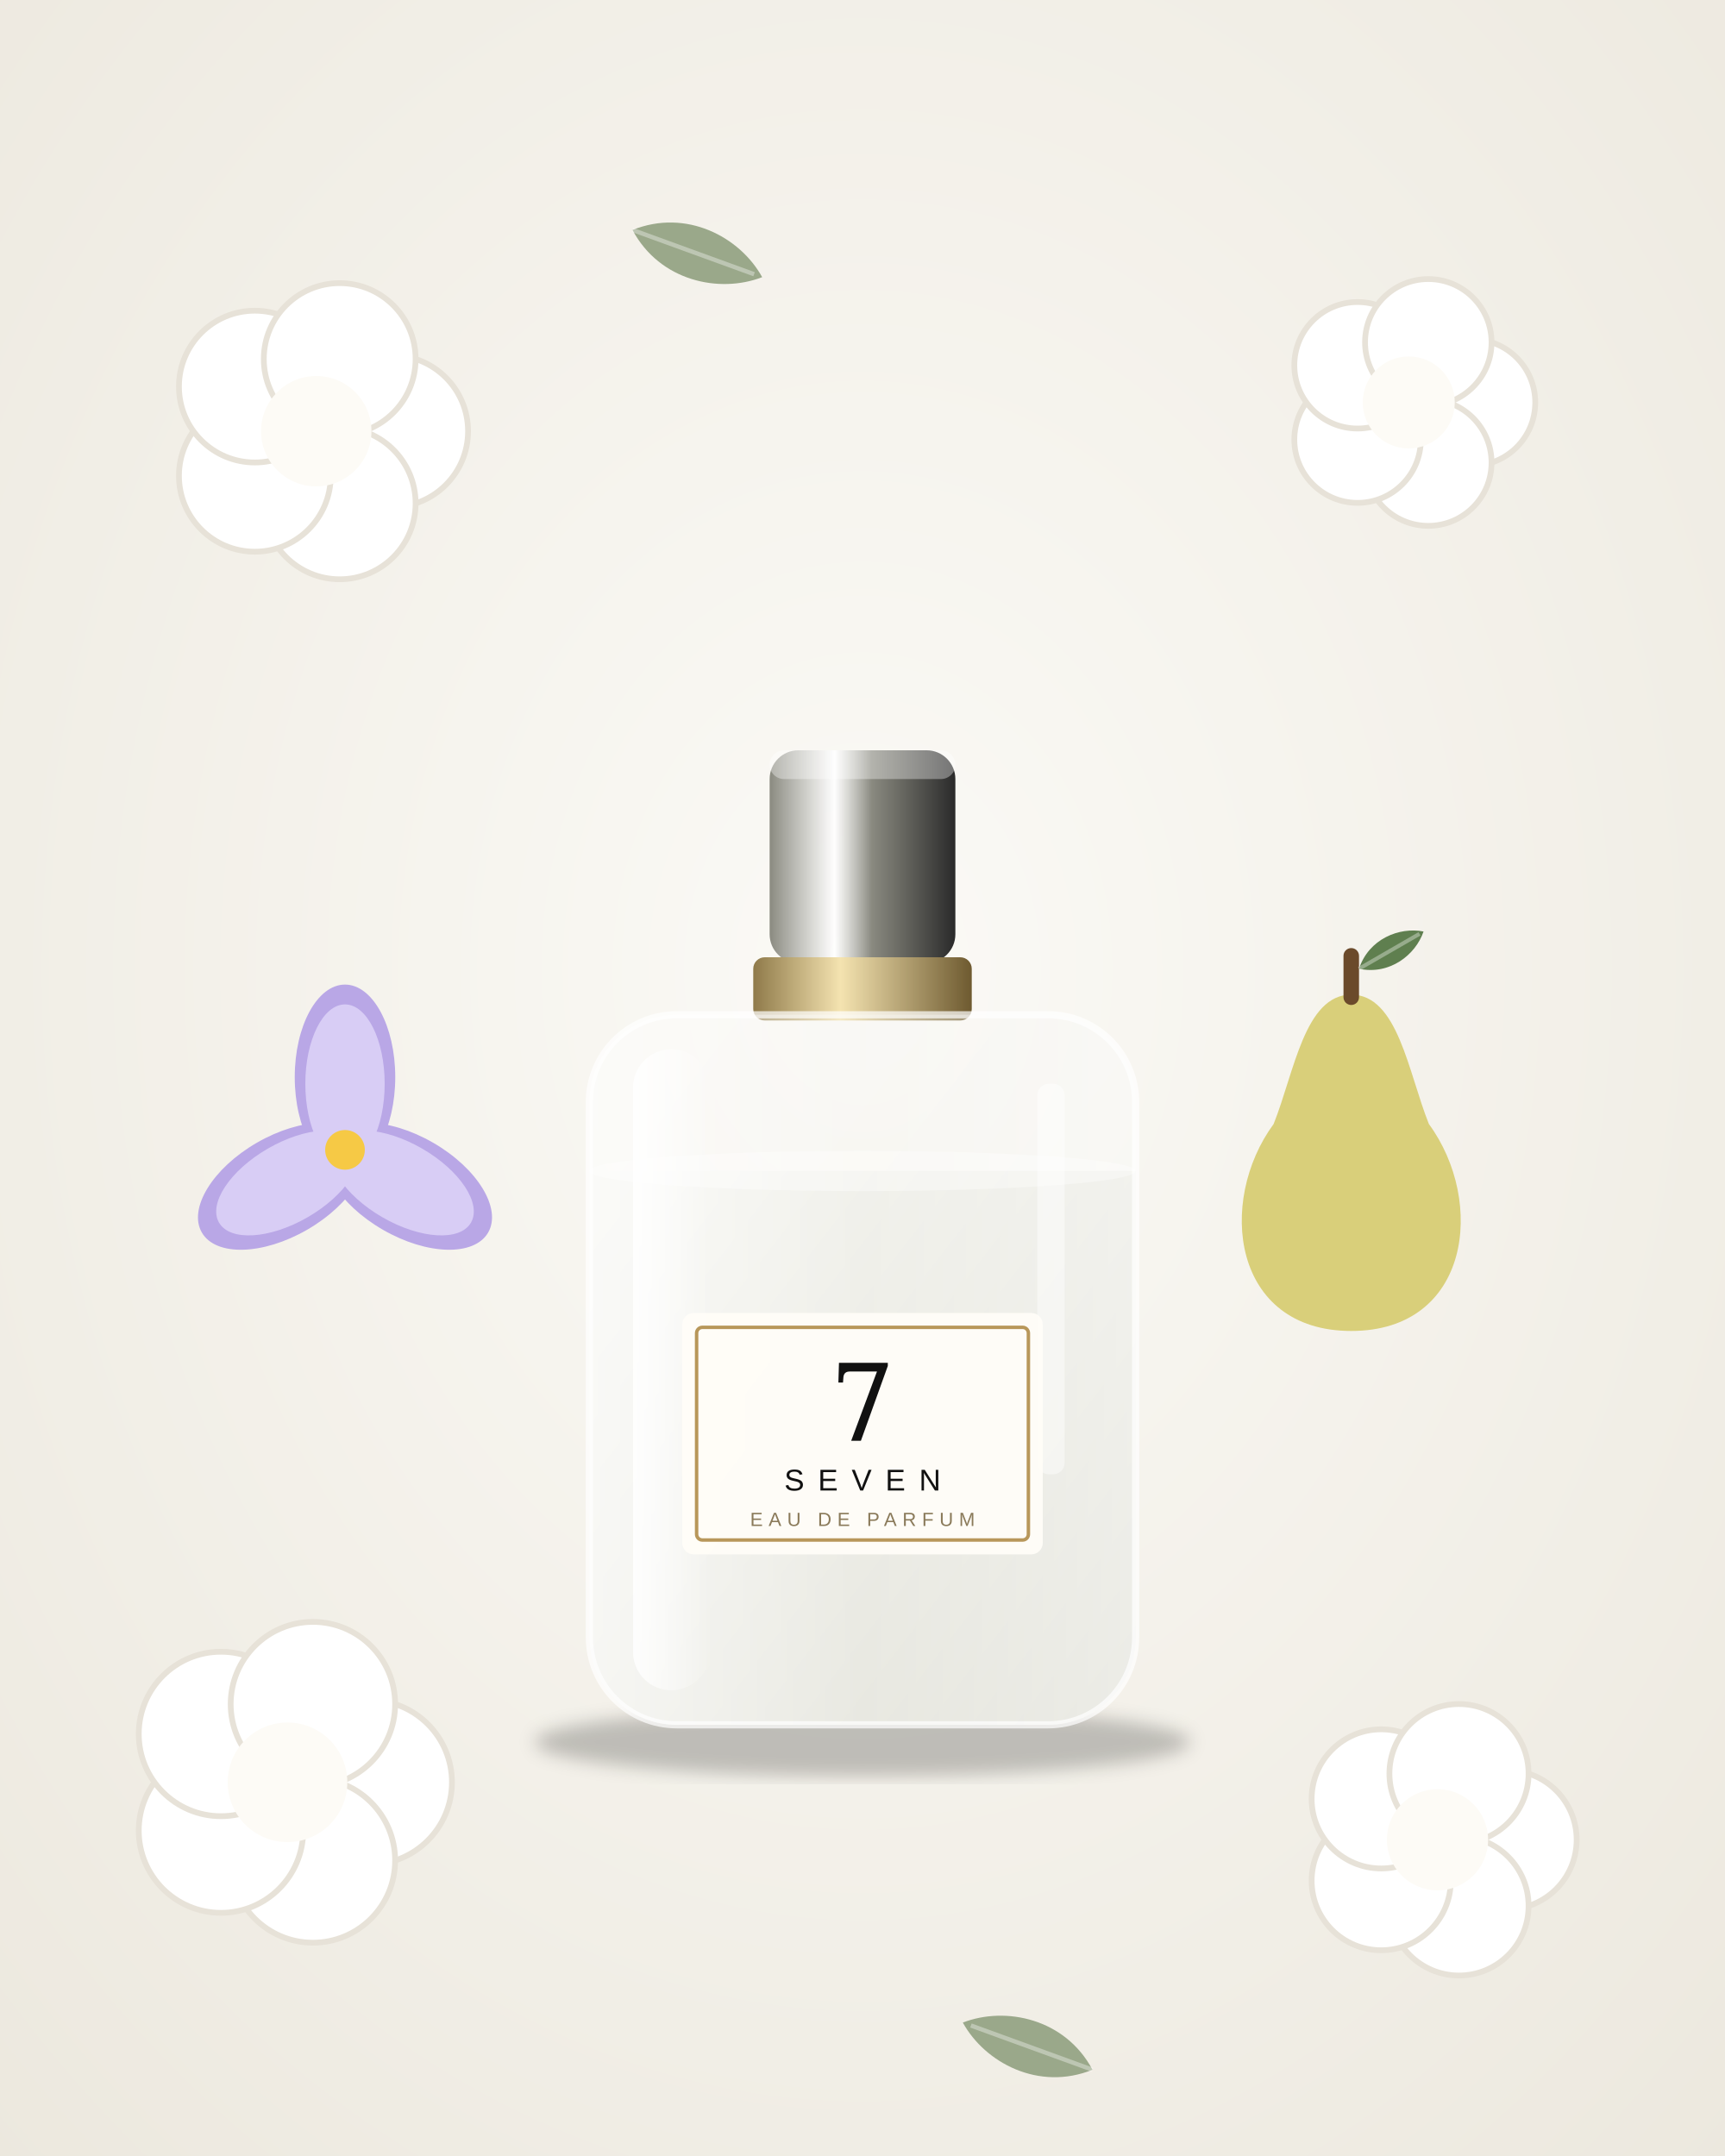
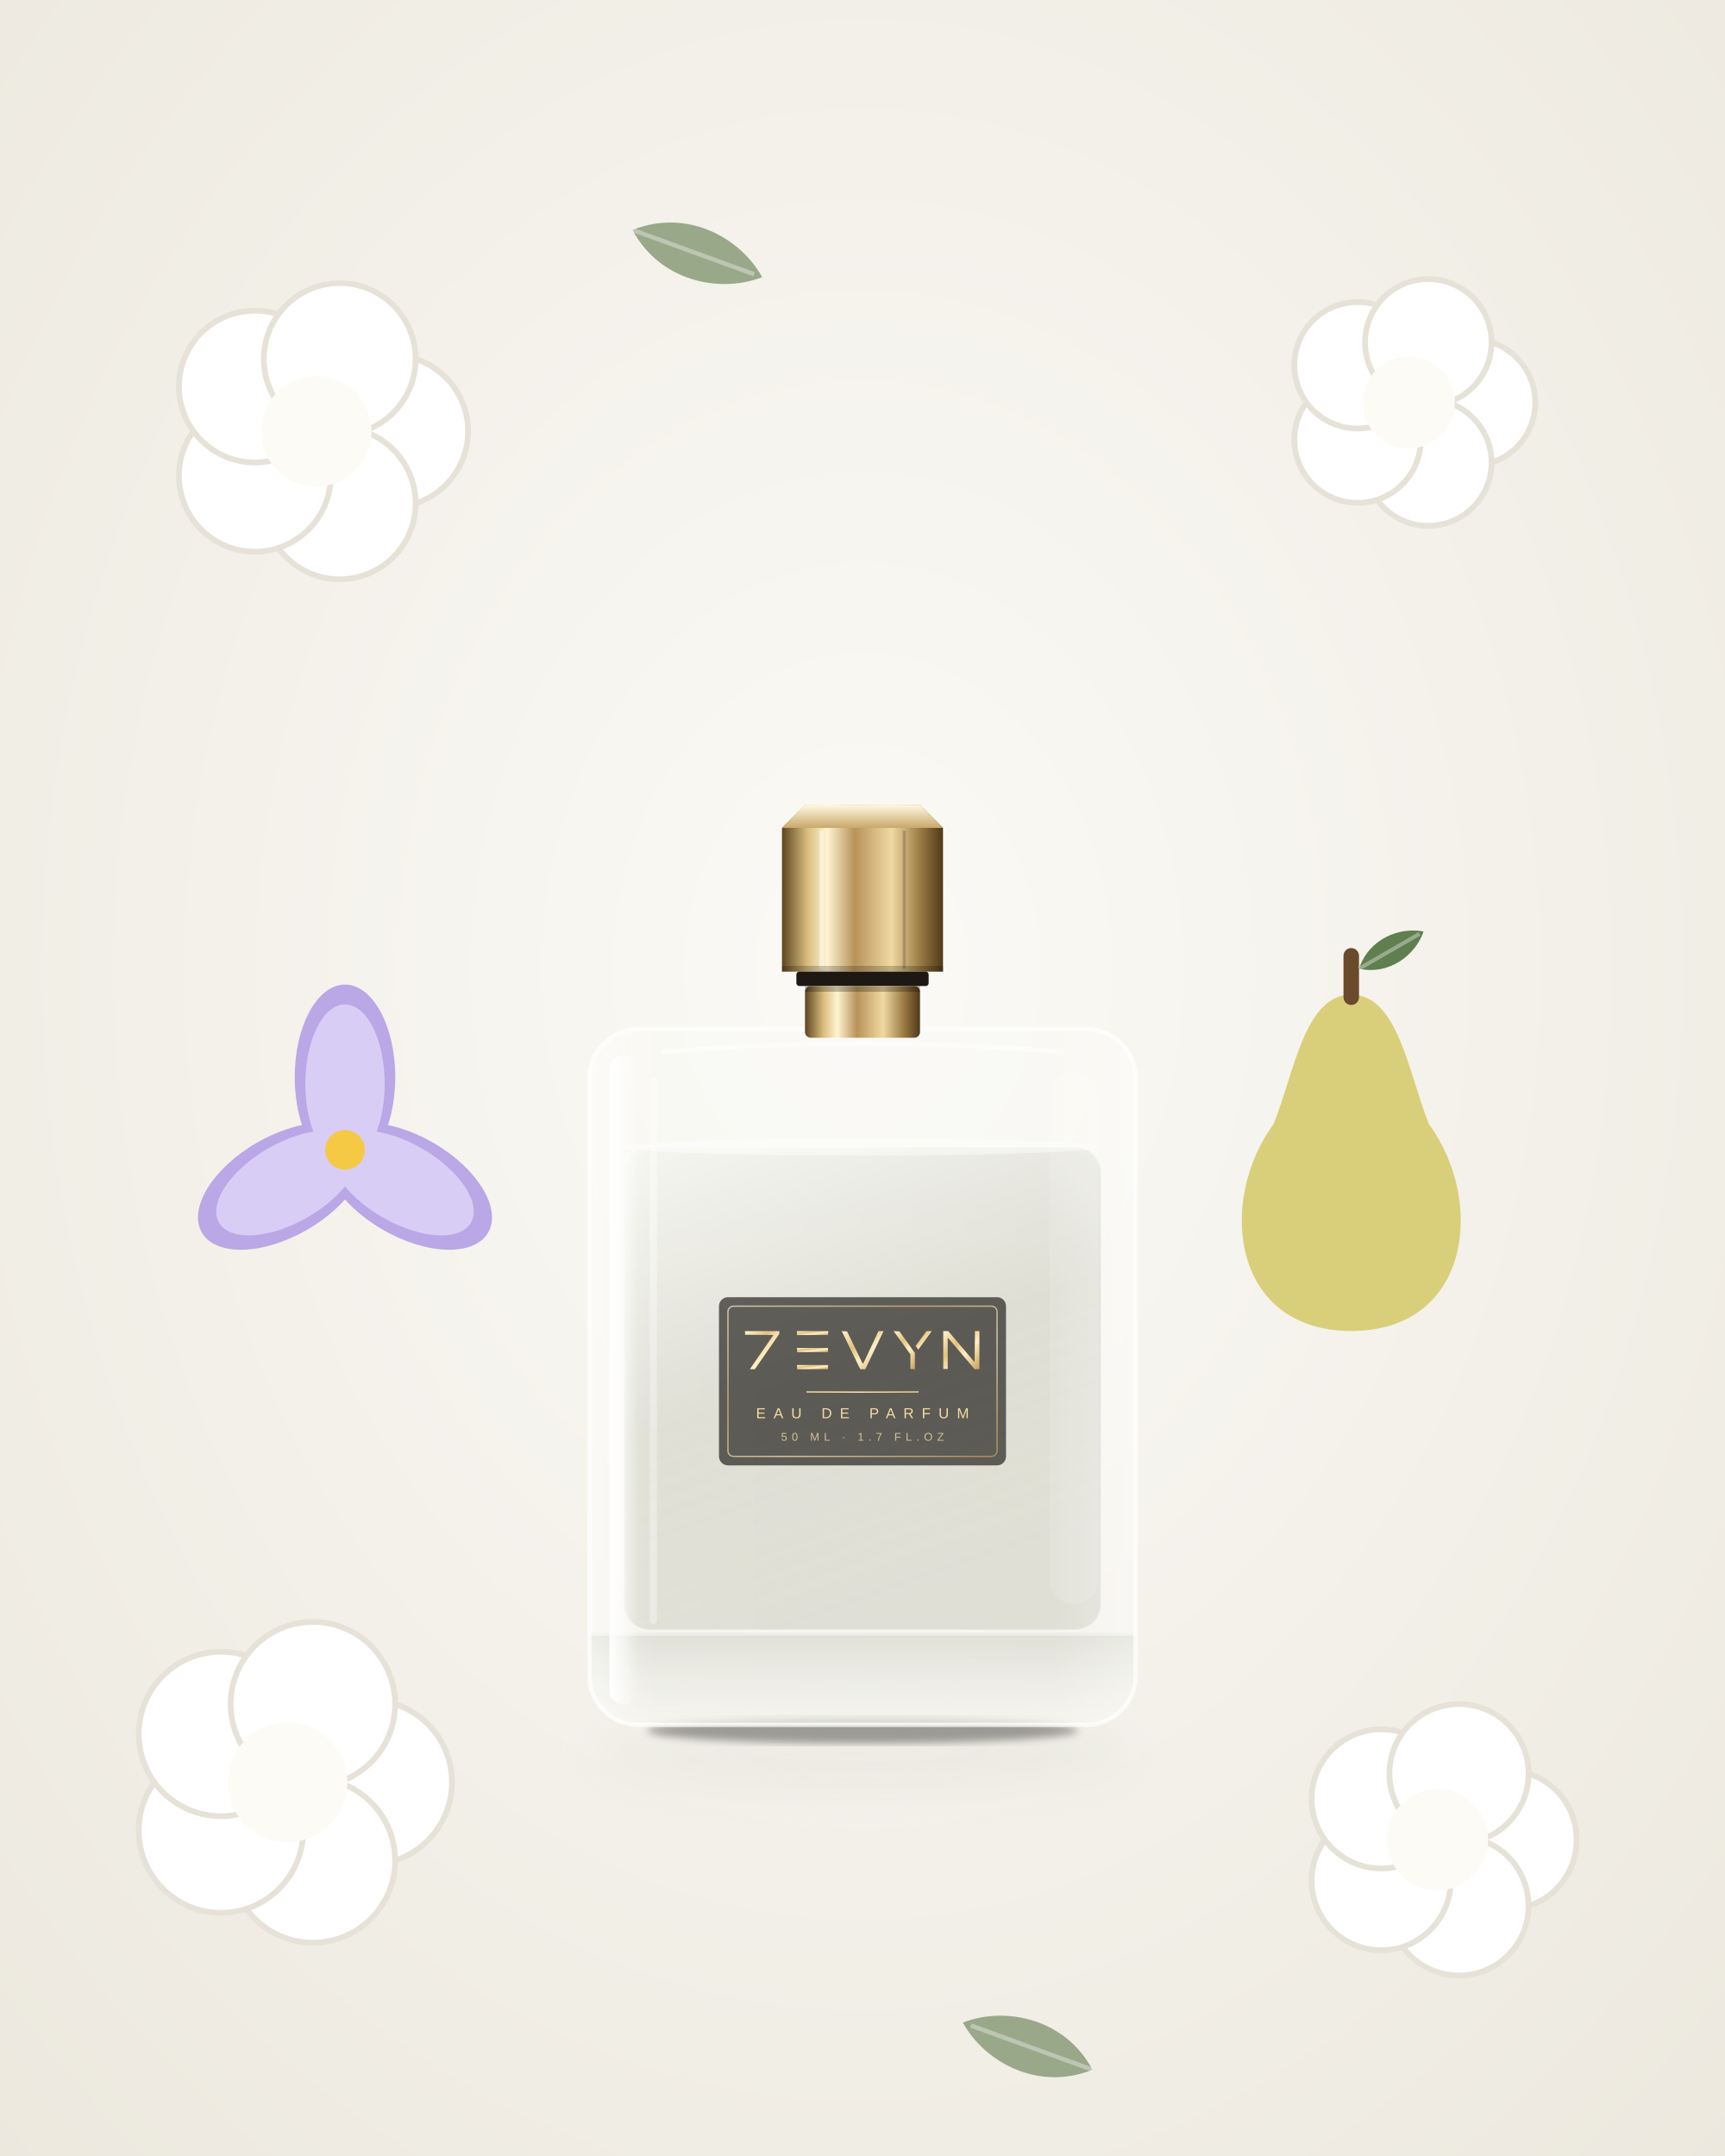
<svg xmlns="http://www.w3.org/2000/svg" viewBox="0 0 600 750">
  <defs>
    <radialGradient id="bg" cx="50%" cy="45%" r="75%">
      <stop offset="0" stop-color="#fbfaf6" />
      <stop offset="1" stop-color="#ece8de" />
    </radialGradient>
-     <linearGradient id="glass" x1="0" y1="0" x2="1" y2="0">
-       <stop offset="0" stop-color="#fff" stop-opacity="0.55" />
-       <stop offset="0.5" stop-color="#fff" stop-opacity="0.12" />
-       <stop offset="1" stop-color="#fff" stop-opacity="0.4" />
+     <linearGradient id="fl-liquid" x1="0" y1="0" x2="0.35" y2="1">
+       <stop offset="0" stop-color="#f5f5f0" />
+       <stop offset="0.55" stop-color="#dcdcd2" />
+       <stop offset="1" stop-color="#dcdcd2" stop-opacity="0.95" />
    </linearGradient>
-     <linearGradient id="liquid" x1="0" y1="0" x2="1" y2="1">
-       <stop offset="0" stop-color="#f5f5f0" />
-       <stop offset="1" stop-color="#dcdcd2" />
+     <linearGradient id="fl-base" x1="0" y1="0" x2="0" y2="1">
+       <stop offset="0" stop-color="#dcdcd2" stop-opacity="0.95" />
+       <stop offset="1" stop-color="#f5f5f0" stop-opacity="0.6" />
    </linearGradient>
-     <linearGradient id="cap" x1="0" y1="0" x2="1" y2="0">
-       <stop offset="0" stop-color="#8a8a80" />
-       <stop offset="0.35" stop-color="#ffffff" stop-opacity="0.9" />
-       <stop offset="0.55" stop-color="#8a8a80" />
-       <stop offset="1" stop-color="#2a2a2a" />
+     <linearGradient id="fl-glass" x1="0" y1="0" x2="1" y2="0">
+       <stop offset="0" stop-color="#fff" stop-opacity="0.5" />
+       <stop offset="0.12" stop-color="#fff" stop-opacity="0.08" />
+       <stop offset="0.85" stop-color="#fff" stop-opacity="0.05" />
+       <stop offset="1" stop-color="#fff" stop-opacity="0.38" />
    </linearGradient>
-     <linearGradient id="collar" x1="0" y1="0" x2="1" y2="0">
-       <stop offset="0" stop-color="#8f7a4a" />
-       <stop offset="0.4" stop-color="#f4e3b0" />
-       <stop offset="1" stop-color="#6e5a30" />
+     <linearGradient id="fl-shine" x1="0" y1="0" x2="1" y2="0">
+       <stop offset="0" stop-color="#fff" stop-opacity="0.95" />
+       <stop offset="1" stop-color="#fff" stop-opacity="0" />
+     </linearGradient>
+     <linearGradient id="fl-foil" x1="0" y1="0" x2="1" y2="1">
+       <stop offset="0" stop-color="#fff3cf" />
+       <stop offset="0.35" stop-color="#e2c27f" />
+       <stop offset="0.6" stop-color="#fff0c4" />
+       <stop offset="1" stop-color="#c9a05a" />
+     </linearGradient>
+     <linearGradient id="cap-gold" x1="0" y1="0" x2="1" y2="0">
+       <stop offset="0" stop-color="#5e4520" />
+       <stop offset="0.16" stop-color="#d9bd7f" />
+       <stop offset="0.28" stop-color="#fff4d2" />
+       <stop offset="0.45" stop-color="#b8935a" />
+       <stop offset="0.68" stop-color="#f0d9a2" />
+       <stop offset="0.86" stop-color="#9a7a43" />
+       <stop offset="1" stop-color="#4e391a" />
+     </linearGradient>
+     <linearGradient id="cap-top" x1="0" y1="0" x2="0" y2="1">
+       <stop offset="0" stop-color="#fff8e2" />
+       <stop offset="1" stop-color="#c9a86a" />
    </linearGradient>
    <linearGradient id="shine" x1="0" y1="0" x2="1" y2="0">
      <stop offset="0" stop-color="#fff" stop-opacity="0.85" />
      <stop offset="1" stop-color="#fff" stop-opacity="0" />
    </linearGradient>
    <linearGradient id="fade" x1="0" y1="0" x2="0" y2="1">
      <stop offset="0" stop-color="#fff" stop-opacity="0.35" />
      <stop offset="1" stop-color="#fff" stop-opacity="0" />
    </linearGradient>
+     <clipPath id="fl-body">
+       <rect x="10" y="36" width="380" height="484" rx="34" />
+     </clipPath>
    <filter id="soft">
      <feGaussianBlur stdDeviation="3" />
    </filter>
    <filter id="blur18">
      <feGaussianBlur stdDeviation="18" />
+     </filter>
+     <filter id="fl-blur" x="-30%" y="-200%" width="160%" height="500%">
+       <feGaussianBlur stdDeviation="14" />
    </filter>
  </defs>
  <rect width="600" height="750" fill="url(#bg)" />
  <g transform="translate(110 150)">
    <circle cx="26.4" cy="0" r="26.4" fill="#ffffff" stroke="#e7e2d8" stroke-width="2" />
    <circle cx="8.158" cy="25.108" r="26.4" fill="#ffffff" stroke="#e7e2d8" stroke-width="2" />
    <circle cx="-21.358" cy="15.518" r="26.4" fill="#ffffff" stroke="#e7e2d8" stroke-width="2" />
    <circle cx="-21.358" cy="-15.518" r="26.4" fill="#ffffff" stroke="#e7e2d8" stroke-width="2" />
    <circle cx="8.158" cy="-25.108" r="26.4" fill="#ffffff" stroke="#e7e2d8" stroke-width="2" />
    <circle r="19.2" fill="#fdfbf6" />
  </g>
  <g transform="translate(490 140)">
    <circle cx="22" cy="0" r="22" fill="#ffffff" stroke="#e7e2d8" stroke-width="2" />
    <circle cx="6.798" cy="20.923" r="22" fill="#ffffff" stroke="#e7e2d8" stroke-width="2" />
    <circle cx="-17.798" cy="12.931" r="22" fill="#ffffff" stroke="#e7e2d8" stroke-width="2" />
    <circle cx="-17.798" cy="-12.931" r="22" fill="#ffffff" stroke="#e7e2d8" stroke-width="2" />
    <circle cx="6.798" cy="-20.923" r="22" fill="#ffffff" stroke="#e7e2d8" stroke-width="2" />
    <circle r="16" fill="#fdfbf6" />
  </g>
  <g transform="translate(100 620)">
    <circle cx="28.6" cy="0" r="28.6" fill="#ffffff" stroke="#e7e2d8" stroke-width="2" />
    <circle cx="8.838" cy="27.2" r="28.6" fill="#ffffff" stroke="#e7e2d8" stroke-width="2" />
    <circle cx="-23.138" cy="16.811" r="28.6" fill="#ffffff" stroke="#e7e2d8" stroke-width="2" />
    <circle cx="-23.138" cy="-16.811" r="28.6" fill="#ffffff" stroke="#e7e2d8" stroke-width="2" />
    <circle cx="8.838" cy="-27.2" r="28.6" fill="#ffffff" stroke="#e7e2d8" stroke-width="2" />
    <circle r="20.8" fill="#fdfbf6" />
  </g>
  <g transform="translate(500 640)">
    <circle cx="24.2" cy="0" r="24.2" fill="#ffffff" stroke="#e7e2d8" stroke-width="2" />
    <circle cx="7.478" cy="23.016" r="24.2" fill="#ffffff" stroke="#e7e2d8" stroke-width="2" />
    <circle cx="-19.578" cy="14.224" r="24.2" fill="#ffffff" stroke="#e7e2d8" stroke-width="2" />
    <circle cx="-19.578" cy="-14.224" r="24.2" fill="#ffffff" stroke="#e7e2d8" stroke-width="2" />
    <circle cx="7.478" cy="-23.016" r="24.2" fill="#ffffff" stroke="#e7e2d8" stroke-width="2" />
    <circle r="17.6" fill="#fdfbf6" />
  </g>
  <g transform="translate(470 400) scale(0.9)">
    <path d="M0 -60 C 18 -60 22 -30 30 -10 C 52 20 46 70 0 70 C -46 70 -52 20 -30 -10 C -22 -30 -18 -60 0 -60 Z" fill="#d9cf7a" />
    <rect x="-3" y="-78" width="6" height="22" rx="3" fill="#6b4a2b" />
    <g transform="translate(3 -70) rotate(-30)">
      <path d="M0 0 C 9 -8.1, 21.6 -6.3, 28.8 0 C 21.6 6.3, 9 8.1, 0 0 Z" fill="#5f7f4f" />
      <path d="M0 0 L 27 0" stroke="#fff" stroke-opacity="0.35" stroke-width="1.5" />
    </g>
  </g>
  <g transform="translate(120 400)">
    <ellipse cx="0" cy="25.3" rx="17.48" ry="32.2" transform="rotate(60)" fill="#b9a7e6" />
    <ellipse cx="0" cy="25.3" rx="17.48" ry="32.2" transform="rotate(180)" fill="#b9a7e6" />
    <ellipse cx="0" cy="25.3" rx="17.48" ry="32.2" transform="rotate(300)" fill="#b9a7e6" />
    <ellipse cx="0" cy="-23" rx="13.8" ry="27.6" transform="rotate(0)" fill="#d8cdf5" />
    <ellipse cx="0" cy="-23" rx="13.8" ry="27.6" transform="rotate(120)" fill="#d8cdf5" />
    <ellipse cx="0" cy="-23" rx="13.8" ry="27.6" transform="rotate(240)" fill="#d8cdf5" />
    <circle r="6.9" fill="#f6c945" />
  </g>
  <g transform="translate(220 80) rotate(20)">
    <path d="M0 0 C 15 -13.5, 36 -10.5, 48 0 C 36 10.5, 15 13.5, 0 0 Z" fill="#9aa88a" />
    <path d="M0 0 L 45 0" stroke="#fff" stroke-opacity="0.35" stroke-width="1.5" />
  </g>
  <g transform="translate(380 720) rotate(-160)">
    <path d="M0 0 C 15 -13.5, 36 -10.5, 48 0 C 36 10.5, 15 13.5, 0 0 Z" fill="#9aa88a" />
    <path d="M0 0 L 45 0" stroke="#fff" stroke-opacity="0.35" stroke-width="1.5" />
  </g>
-   <ellipse cx="300" cy="606" rx="114" ry="12" fill="#000" opacity="0.22" filter="url(#soft)" />
-   <rect x="267.7" y="261" width="64.6" height="74" rx="10" fill="url(#cap)" />
-   <rect x="267.7" y="261" width="64.6" height="10" rx="5" fill="#fff" opacity="0.35" />
-   <rect x="262" y="333" width="76" height="22" rx="4" fill="url(#collar)" />
-   <rect x="205" y="353" width="190" height="247" rx="30.4" fill="url(#liquid)" opacity="0.18" />
-   <clipPath id="body">
-     <rect x="205" y="353" width="190" height="247" rx="30.4" />
-   </clipPath>
-   <g clip-path="url(#body)">
-     <rect x="205" y="407.34" width="190" height="247" fill="url(#liquid)" />
-     <ellipse cx="300" cy="407.34" rx="95" ry="7" fill="#fff" opacity="0.35" />
-     <rect x="205" y="353" width="190" height="247" fill="url(#glass)" />
-     <rect x="220.2" y="365" width="26.6" height="223" rx="13.3" fill="url(#shine)" />
-     <rect x="360.8" y="377" width="9.5" height="135.85" rx="4" fill="#fff" opacity="0.45" />
+   <g transform="translate(200.00 340.00) scale(0.5)">
+     <ellipse cx="200" cy="540" rx="185" ry="26" fill="url(#fl-liquid)" opacity="0.35" filter="url(#fl-blur)" />
+     <ellipse cx="200" cy="524" rx="150" ry="9" fill="#000" opacity="0.35" filter="url(#soft)" />
+     <rect x="162" y="4" width="76" height="44" rx="6" fill="#fff" opacity="0.18" stroke="#fff" stroke-opacity="0.6" stroke-width="2" />
+     <rect x="10" y="36" width="380" height="484" rx="34" fill="#fff" opacity="0.08" />
+     <g clip-path="url(#fl-body)">
+       <rect x="34" y="118" width="332" height="336" rx="18" fill="url(#fl-liquid)" />
+       <ellipse cx="200" cy="118" rx="166" ry="6" fill="#fff" opacity="0.4" />
+       <rect x="10" y="456" width="380" height="64" fill="url(#fl-base)" />
+       <rect x="10" y="456" width="380" height="2" fill="#fff" opacity="0.45" />
+       <rect x="10" y="36" width="380" height="484" fill="url(#fl-glass)" />
+       <rect x="24" y="54" width="20" height="452" rx="10" fill="url(#fl-shine)" />
+       <rect x="52" y="70" width="5" height="380" rx="2.5" fill="#fff" opacity="0.35" />
+       <rect x="330" y="66" width="34" height="370" rx="17" fill="#fff" opacity="0.12" />
+       <path d="M60 52 Q200 40 340 52" stroke="#fff" stroke-opacity="0.55" stroke-width="3" fill="none" />
+     </g>
+     <rect x="10" y="36" width="380" height="484" rx="34" fill="none" stroke="#fff" stroke-opacity="0.75" stroke-width="3" />
+     <rect x="34" y="118" width="332" height="336" rx="18" fill="none" stroke="#fff" stroke-opacity="0.22" stroke-width="1.5" />
+     <g transform="translate(200 281) scale(0.78) translate(-200 -281)">
+       <rect x="72" y="206" width="256" height="150" rx="8" fill="#0d0a07" opacity="0.62" />
+       <rect x="80" y="214" width="240" height="134" rx="5" fill="none" stroke="url(#fl-foil)" stroke-opacity="0.7" stroke-width="1.2" />
+       <g transform="translate(95 236) scale(0.25)" fill="url(#fl-foil)">
+         <path d="M 123 1 L 1 1 L 1 14 L 102 15 L 18 137 L 36 137 L 123 11 Z" />
+         <path d="M 186 1 L 186 15 L 297 15 L 298 1 Z" />
+         <path d="M 186 61 L 187 76 L 297 76 L 297 61 Z" />
+         <path d="M 186 122 L 187 137 L 297 137 L 297 122 Z" />
+         <path d="M 346 1 L 411 135 L 413 137 L 430 137 L 495 1 L 477 1 L 426 110 L 421 118 L 365 2 Z" />
+         <path d="M 531 1 L 591 84 L 591 136 L 607 137 L 607 79 L 552 2 Z" />
+         <path d="M 667 1 L 648 1 L 610 53 L 610 55 L 619 67 Z" />
+         <path d="M 708 1 L 708 136 L 724 136 L 724 27 L 726 26 L 820 137 L 837 137 L 837 1 L 821 1 L 820 112 L 726 1 Z" />
+       </g>
+       <rect x="150" y="290" width="100" height="1.2" fill="url(#fl-foil)" />
+       <text x="200" y="314" text-anchor="middle" font-size="13" letter-spacing="7" fill="#f3dca4" font-family="Jost, Arial, sans-serif">EAU DE PARFUM</text>
+       <text x="200" y="334" text-anchor="middle" font-size="10" letter-spacing="4" fill="#e8d3a2" opacity="0.85" font-family="Jost, Arial, sans-serif">50 ML · 1.7 FL.OZ</text>
+     </g>
+     <g transform="translate(100 -126)">
+       <path d="M44 22 L60 6 H140 L156 22 V122 H44 Z" fill="url(#cap-gold)" />
+       <path d="M60 6 H140 L156 22 H44 Z" fill="url(#cap-top)" />
+       <rect x="70" y="24" width="3" height="96" fill="#fff" opacity="0.45" />
+       <rect x="128" y="24" width="2" height="96" fill="#000" opacity="0.18" />
+       <rect x="44" y="118" width="112" height="4" fill="#000" opacity="0.2" />
+       <rect x="54" y="122" width="92" height="10" rx="2" fill="#1d1813" />
+       <rect x="60" y="132" width="80" height="36" rx="4" fill="url(#cap-gold)" />
+       <rect x="60" y="132" width="80" height="4" fill="#000" opacity="0.25" />
+     </g>
  </g>
-   <rect x="205" y="353" width="190" height="247" rx="30.4" fill="none" stroke="#fff" stroke-opacity="0.7" stroke-width="2.5" />
-   <rect x="237.3" y="456.74" width="125.4" height="83.98" rx="4" fill="#fffdf8" opacity="0.96" />
-   <rect x="242.3" y="461.74" width="115.4" height="73.98" rx="2" fill="none" stroke="#b8975a" stroke-width="1.2" />
-   <text x="300" y="501.2" font-family="Georgia, serif" font-size="38" text-anchor="middle" fill="#111">7</text>
-   <text x="300" y="518.49" font-family="Arial, sans-serif" font-size="10.45" letter-spacing="4.75" text-anchor="middle" fill="#111">SEVEN</text>
-   <text x="300" y="530.84" font-family="Arial, sans-serif" font-size="6.65" letter-spacing="2" text-anchor="middle" fill="#8a7a5a">EAU DE PARFUM</text>
</svg>
